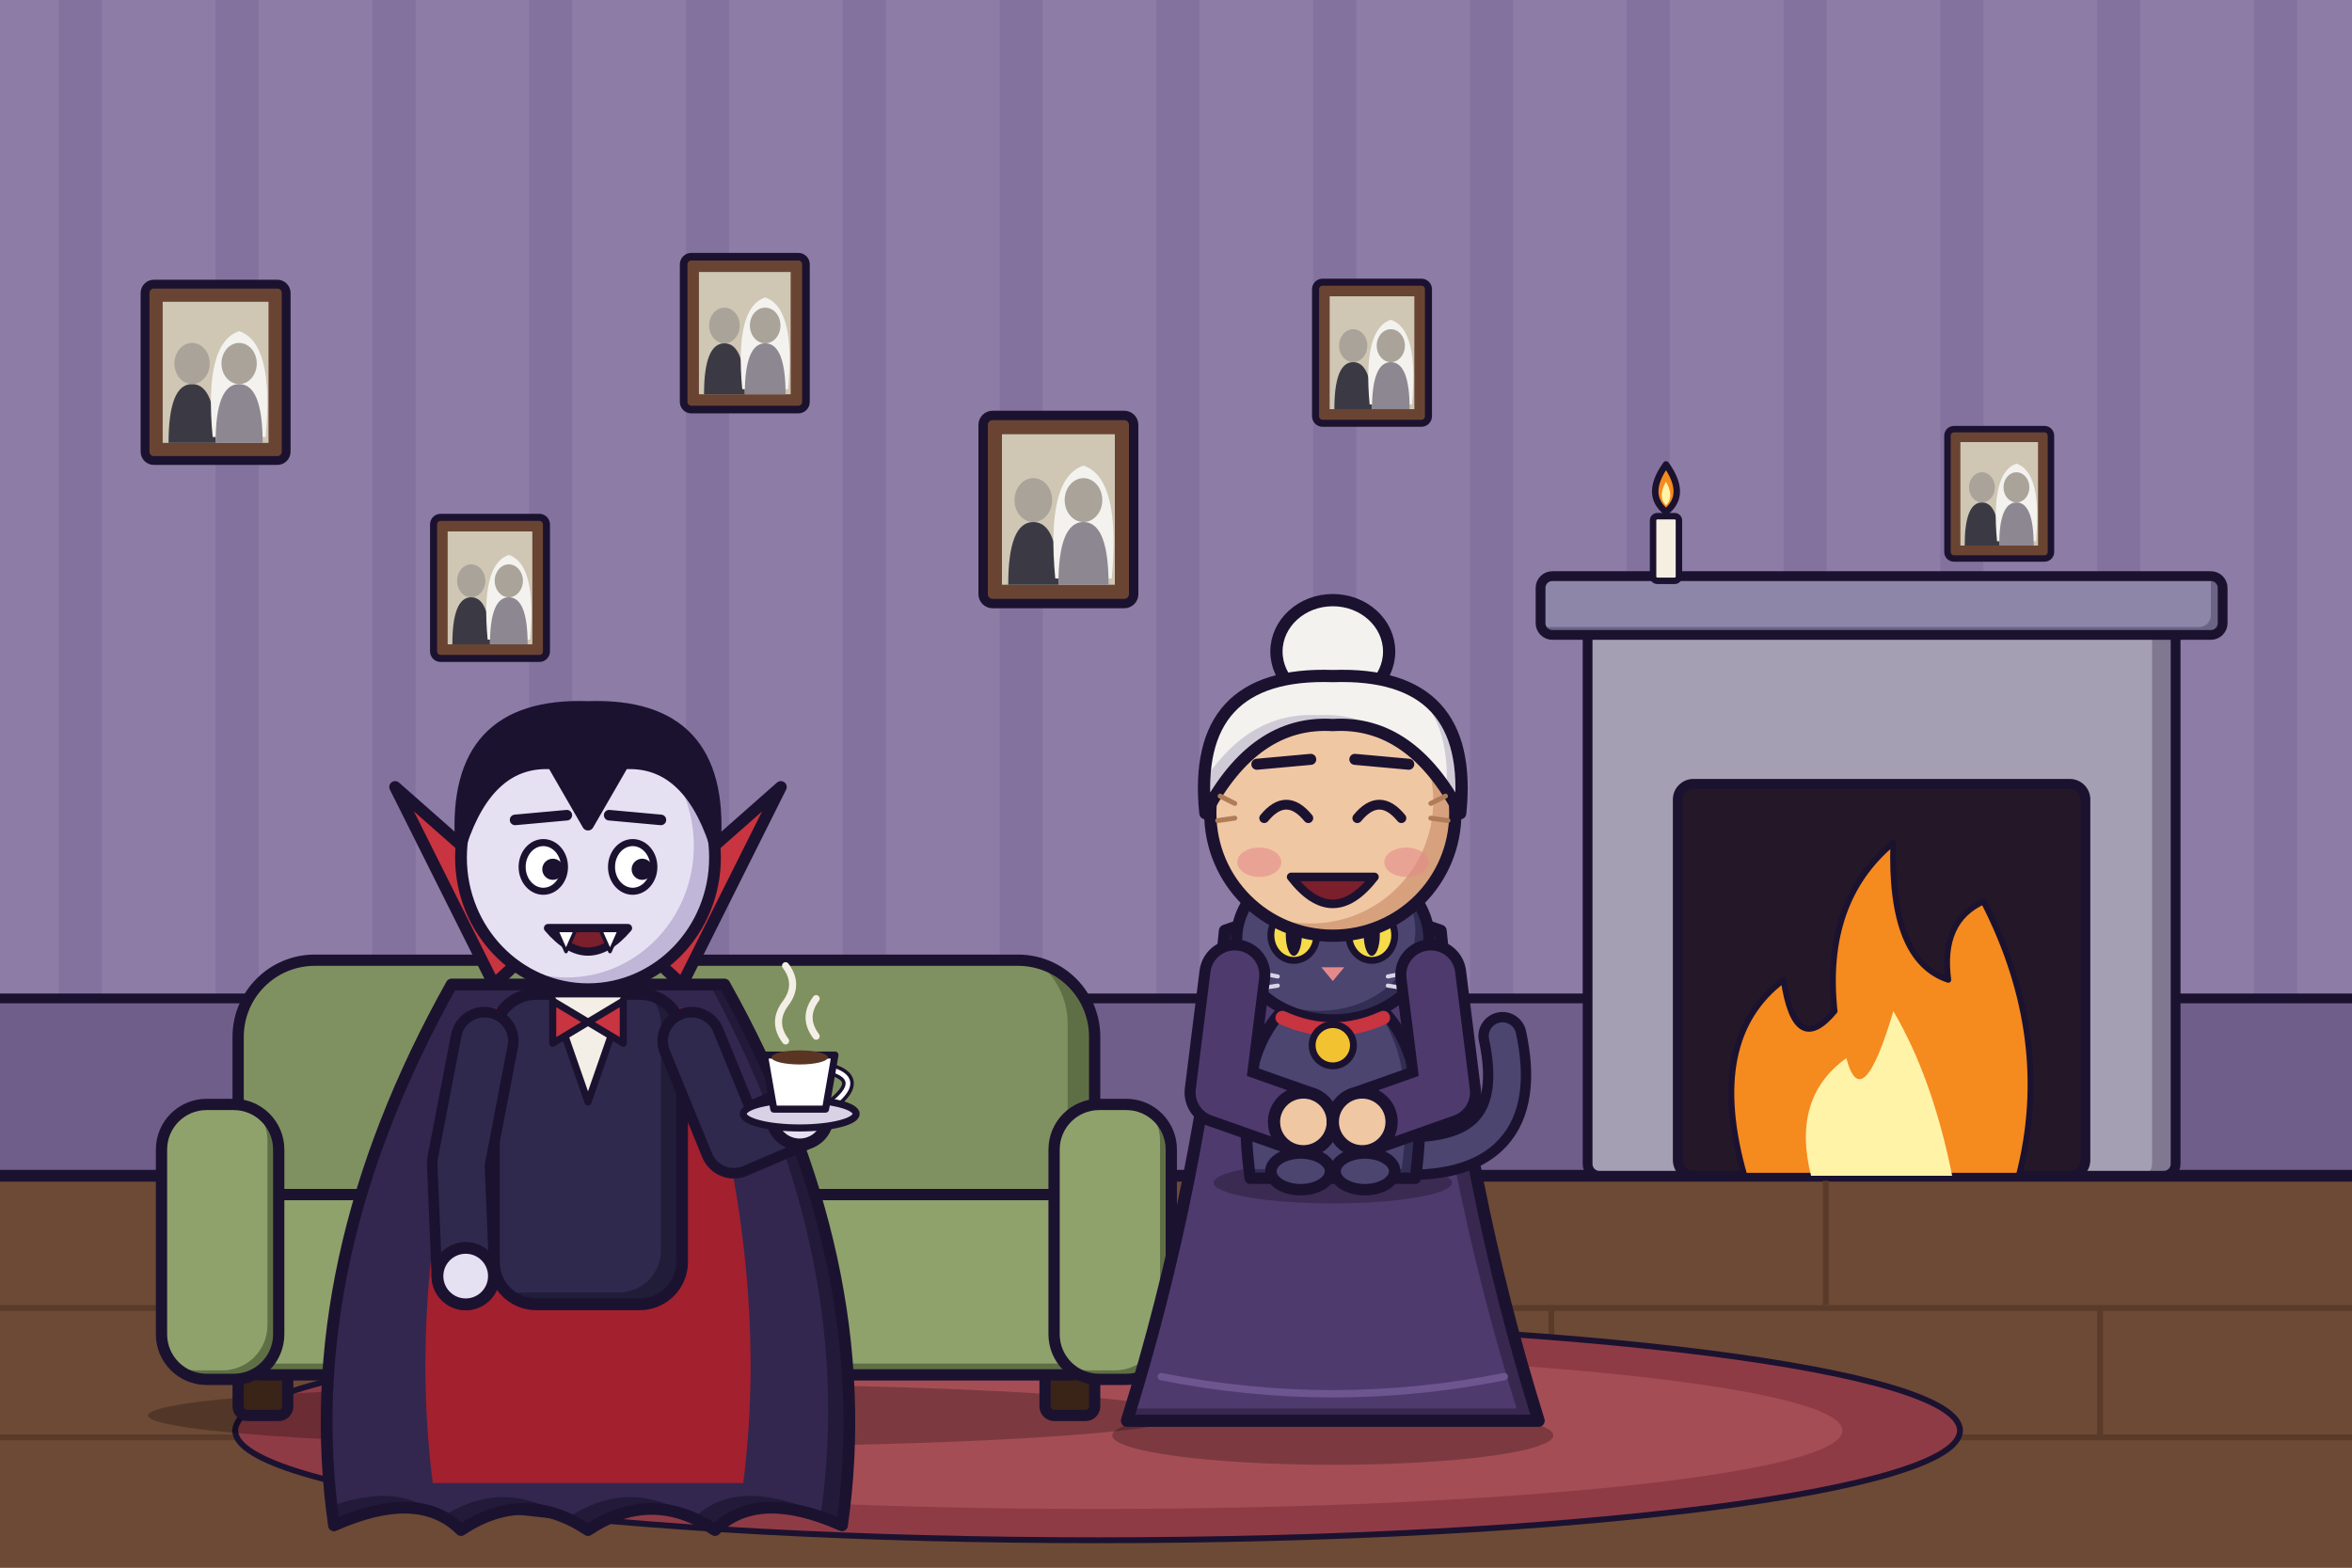
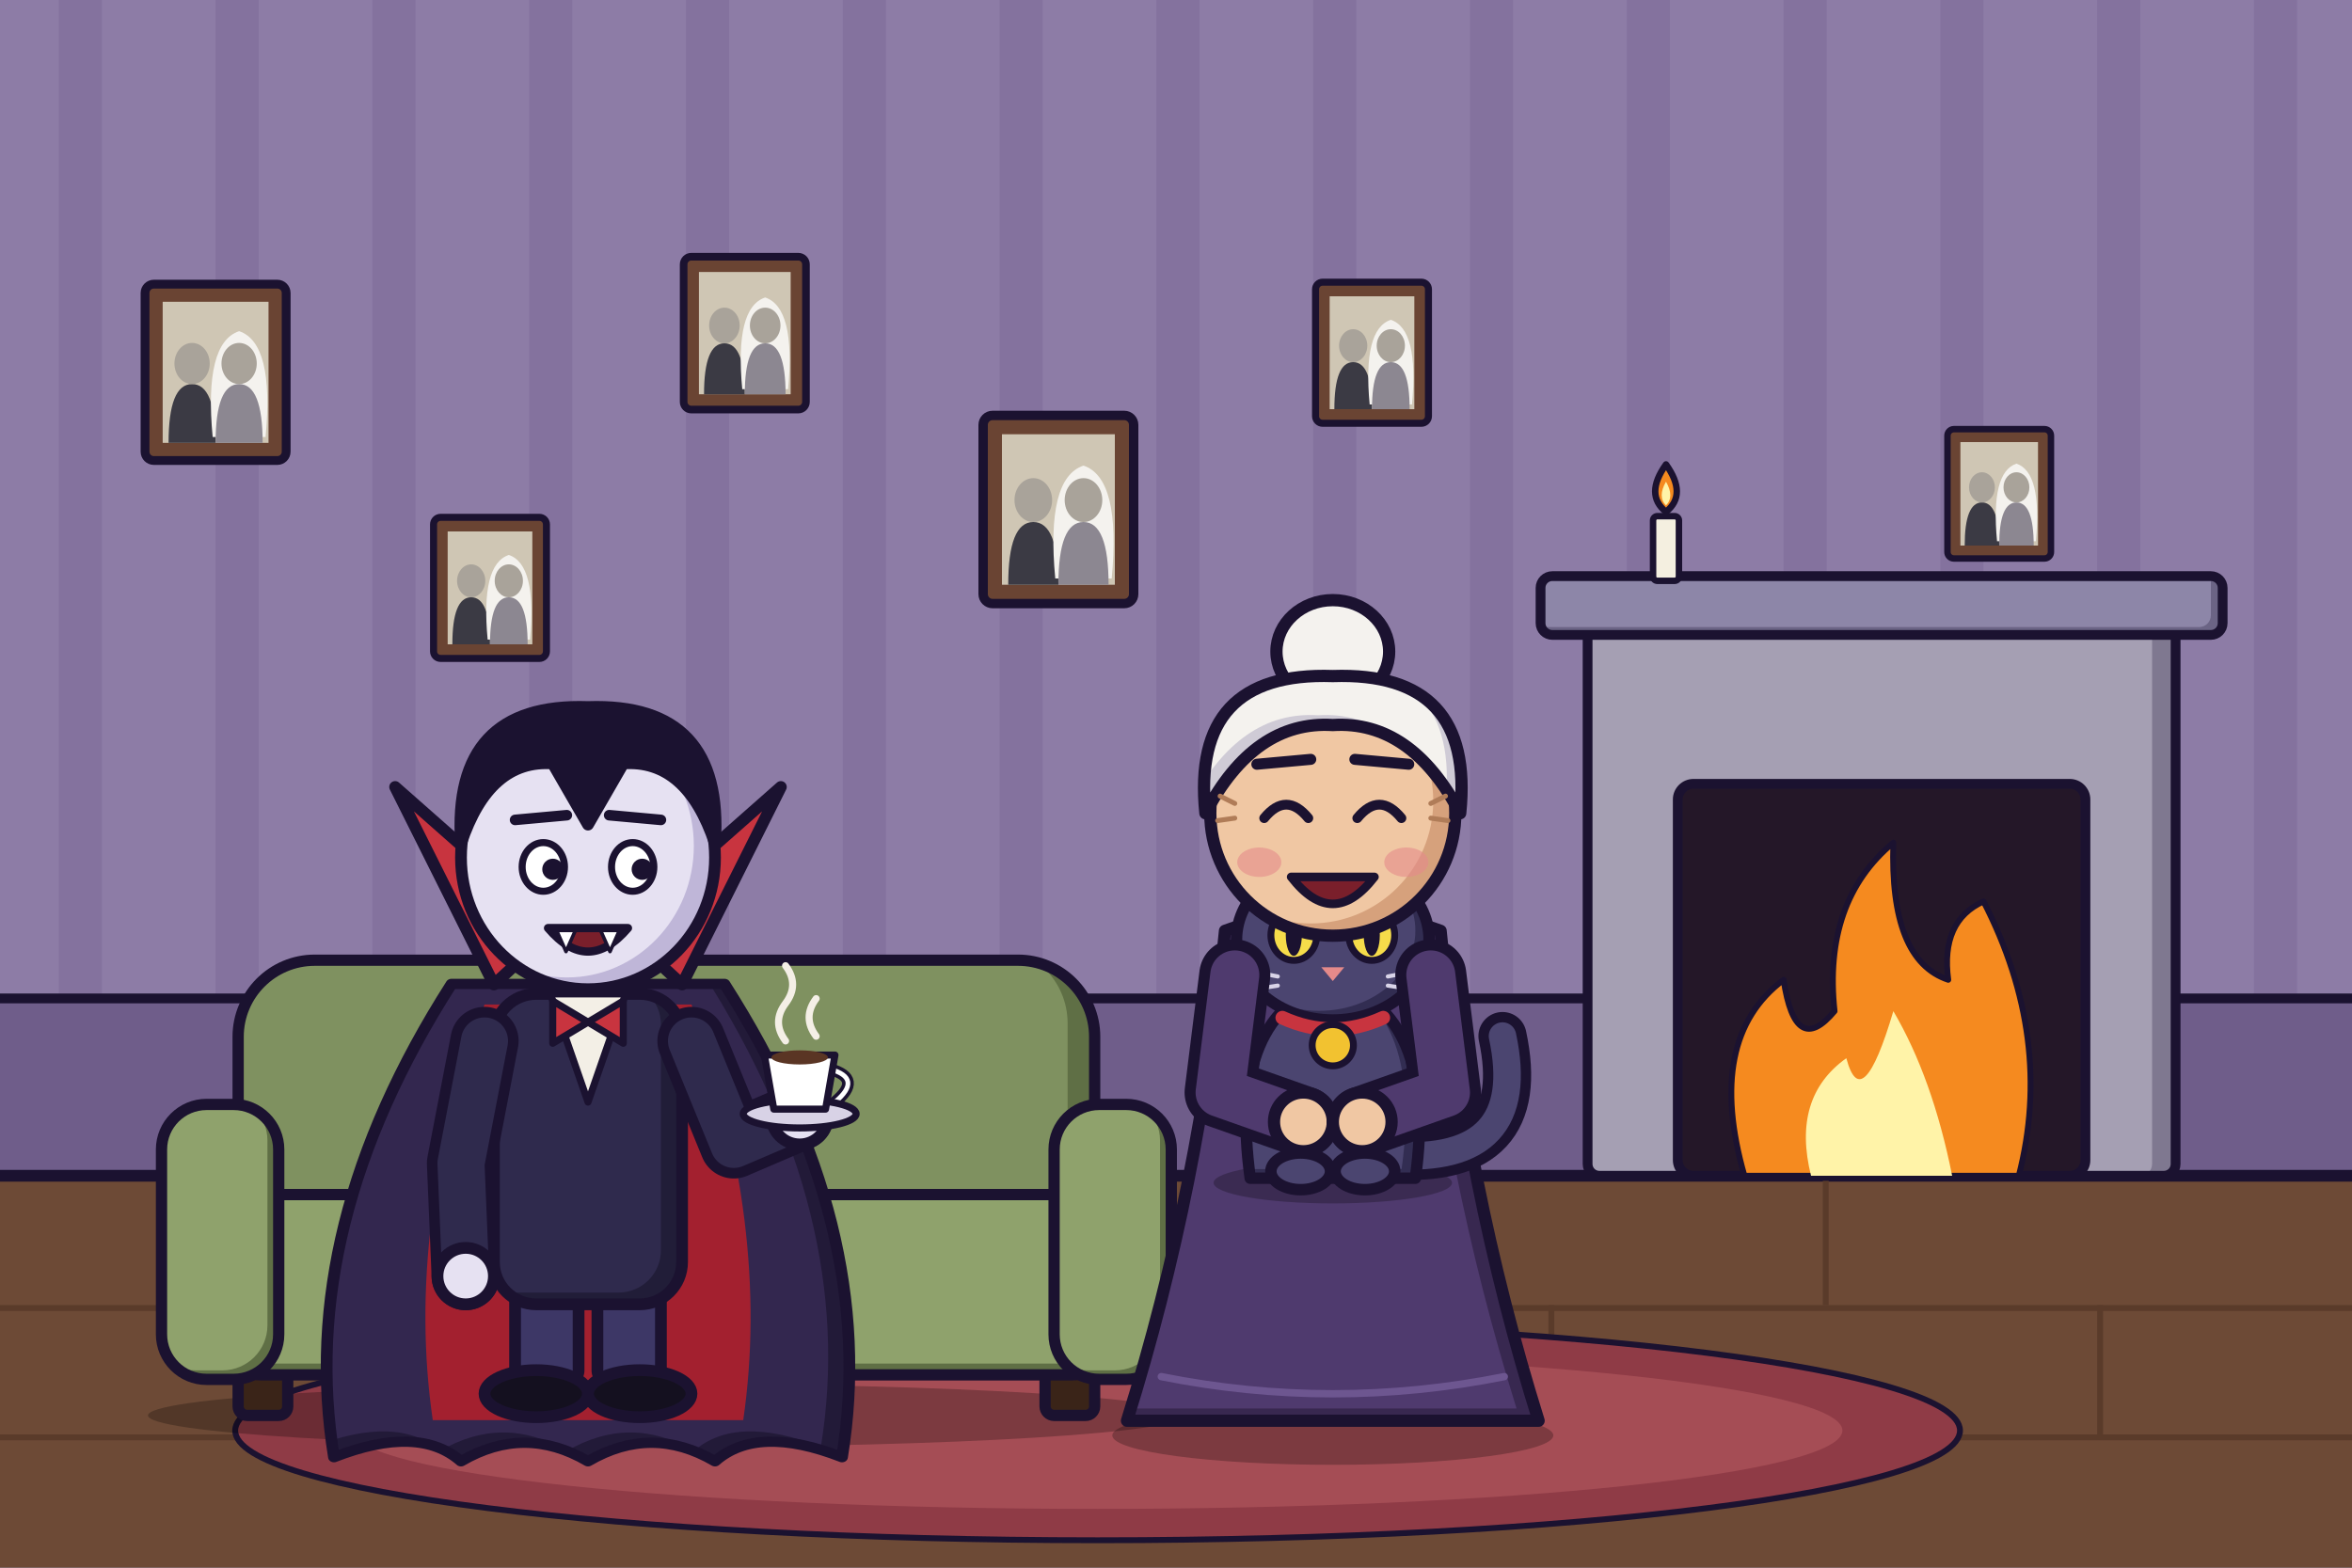
<svg xmlns="http://www.w3.org/2000/svg" viewBox="0 0 1200 800" width="1200" height="800">
  <rect width="1200" height="800" fill="#8d7ca6" />
  <rect x="30" y="0" width="22" height="600" fill="#84729e" />
  <rect x="110" y="0" width="22" height="600" fill="#84729e" />
  <rect x="190" y="0" width="22" height="600" fill="#84729e" />
  <rect x="270" y="0" width="22" height="600" fill="#84729e" />
  <rect x="350" y="0" width="22" height="600" fill="#84729e" />
  <rect x="430" y="0" width="22" height="600" fill="#84729e" />
  <rect x="510" y="0" width="22" height="600" fill="#84729e" />
  <rect x="590" y="0" width="22" height="600" fill="#84729e" />
  <rect x="670" y="0" width="22" height="600" fill="#84729e" />
  <rect x="750" y="0" width="22" height="600" fill="#84729e" />
  <rect x="830" y="0" width="22" height="600" fill="#84729e" />
  <rect x="910" y="0" width="22" height="600" fill="#84729e" />
  <rect x="990" y="0" width="22" height="600" fill="#84729e" />
  <rect x="1070" y="0" width="22" height="600" fill="#84729e" />
  <rect x="1150" y="0" width="22" height="600" fill="#84729e" />
  <rect y="510" width="1200" height="90" fill="#6f5d8a" />
  <rect y="507" width="1200" height="5" fill="#1b1230" />
  <rect y="600" width="1200" height="200" fill="#6d4a36" />
  <rect y="597" width="1200" height="6" fill="#1b1230" />
  <rect y="666" width="1200" height="3" fill="#5a3b2a" />
  <rect x="90" y="600" width="3" height="66" fill="#5a3b2a" />
  <rect x="370" y="600" width="3" height="66" fill="#5a3b2a" />
  <rect x="650" y="600" width="3" height="66" fill="#5a3b2a" />
  <rect x="930" y="600" width="3" height="66" fill="#5a3b2a" />
  <rect y="732" width="1200" height="3" fill="#5a3b2a" />
  <rect x="230" y="666" width="3" height="66" fill="#5a3b2a" />
  <rect x="510" y="666" width="3" height="66" fill="#5a3b2a" />
  <rect x="790" y="666" width="3" height="66" fill="#5a3b2a" />
  <rect x="1070" y="666" width="3" height="66" fill="#5a3b2a" />
  <ellipse cx="560" cy="730" rx="440" ry="56" fill="#8f3b46" stroke="#1b1230" stroke-width="3" stroke-linejoin="round" stroke-linecap="round" />
  <ellipse cx="560" cy="730" rx="380" ry="40" fill="#a54d55" />
  <g transform="translate(110 190) rotate(0) scale(1.5)">
    <rect x="-24" y="-30" width="48" height="60" rx="3" fill="#6a4433" stroke="#1b1230" stroke-width="3" stroke-linejoin="round" stroke-linecap="round" />
    <rect x="-18" y="-24" width="36" height="48" rx="0" fill="#cfc6b4" />
    <clipPath id="c0">
      <rect x="-18" y="-24" width="36" height="48" rx="0" />
    </clipPath>
    <g clip-path="url(#c0)">
      <path d="M-16 24 Q-16 4 -8 4 Q0 4 0 24Z" fill="#3b3a44" />
      <ellipse cx="-8" cy="-3" rx="6" ry="7" fill="#a9a39a" />
      <path d="M-1 22 Q-4 -10 8 -14 Q20 -10 17 22Z" fill="#f4f2ee" />
      <path d="M0 24 Q0 4 8 4 Q16 4 16 24Z" fill="#8c8791" />
      <ellipse cx="8" cy="-3" rx="6" ry="7" fill="#a9a39a" />
    </g>
  </g>
  <g transform="translate(250 300) rotate(0) scale(1.2)">
    <rect x="-24" y="-30" width="48" height="60" rx="3" fill="#6a4433" stroke="#1b1230" stroke-width="3" stroke-linejoin="round" stroke-linecap="round" />
    <rect x="-18" y="-24" width="36" height="48" rx="0" fill="#cfc6b4" />
    <clipPath id="c1">
      <rect x="-18" y="-24" width="36" height="48" rx="0" />
    </clipPath>
    <g clip-path="url(#c1)">
      <path d="M-16 24 Q-16 4 -8 4 Q0 4 0 24Z" fill="#3b3a44" />
      <ellipse cx="-8" cy="-3" rx="6" ry="7" fill="#a9a39a" />
      <path d="M-1 22 Q-4 -10 8 -14 Q20 -10 17 22Z" fill="#f4f2ee" />
      <path d="M0 24 Q0 4 8 4 Q16 4 16 24Z" fill="#8c8791" />
      <ellipse cx="8" cy="-3" rx="6" ry="7" fill="#a9a39a" />
    </g>
  </g>
  <g transform="translate(380 170) rotate(0) scale(1.3)">
    <rect x="-24" y="-30" width="48" height="60" rx="3" fill="#6a4433" stroke="#1b1230" stroke-width="3" stroke-linejoin="round" stroke-linecap="round" />
    <rect x="-18" y="-24" width="36" height="48" rx="0" fill="#cfc6b4" />
    <clipPath id="c2">
      <rect x="-18" y="-24" width="36" height="48" rx="0" />
    </clipPath>
    <g clip-path="url(#c2)">
      <path d="M-16 24 Q-16 4 -8 4 Q0 4 0 24Z" fill="#3b3a44" />
      <ellipse cx="-8" cy="-3" rx="6" ry="7" fill="#a9a39a" />
      <path d="M-1 22 Q-4 -10 8 -14 Q20 -10 17 22Z" fill="#f4f2ee" />
      <path d="M0 24 Q0 4 8 4 Q16 4 16 24Z" fill="#8c8791" />
      <ellipse cx="8" cy="-3" rx="6" ry="7" fill="#a9a39a" />
    </g>
  </g>
  <g transform="translate(540 260) rotate(0) scale(1.6)">
    <rect x="-24" y="-30" width="48" height="60" rx="3" fill="#6a4433" stroke="#1b1230" stroke-width="3" stroke-linejoin="round" stroke-linecap="round" />
    <rect x="-18" y="-24" width="36" height="48" rx="0" fill="#cfc6b4" />
    <clipPath id="c3">
      <rect x="-18" y="-24" width="36" height="48" rx="0" />
    </clipPath>
    <g clip-path="url(#c3)">
      <path d="M-16 24 Q-16 4 -8 4 Q0 4 0 24Z" fill="#3b3a44" />
      <ellipse cx="-8" cy="-3" rx="6" ry="7" fill="#a9a39a" />
      <path d="M-1 22 Q-4 -10 8 -14 Q20 -10 17 22Z" fill="#f4f2ee" />
      <path d="M0 24 Q0 4 8 4 Q16 4 16 24Z" fill="#8c8791" />
      <ellipse cx="8" cy="-3" rx="6" ry="7" fill="#a9a39a" />
    </g>
  </g>
  <g transform="translate(700 180) rotate(0) scale(1.2)">
    <rect x="-24" y="-30" width="48" height="60" rx="3" fill="#6a4433" stroke="#1b1230" stroke-width="3" stroke-linejoin="round" stroke-linecap="round" />
    <rect x="-18" y="-24" width="36" height="48" rx="0" fill="#cfc6b4" />
    <clipPath id="c4">
      <rect x="-18" y="-24" width="36" height="48" rx="0" />
    </clipPath>
    <g clip-path="url(#c4)">
      <path d="M-16 24 Q-16 4 -8 4 Q0 4 0 24Z" fill="#3b3a44" />
      <ellipse cx="-8" cy="-3" rx="6" ry="7" fill="#a9a39a" />
      <path d="M-1 22 Q-4 -10 8 -14 Q20 -10 17 22Z" fill="#f4f2ee" />
      <path d="M0 24 Q0 4 8 4 Q16 4 16 24Z" fill="#8c8791" />
      <ellipse cx="8" cy="-3" rx="6" ry="7" fill="#a9a39a" />
    </g>
  </g>
  <g transform="translate(960 600) scale(1)">
    <clipPath id="c5">
      <rect x="-150" y="-280" width="300" height="280" rx="6" />
    </clipPath>
    <rect x="-150" y="-280" width="300" height="280" rx="6" fill="#7f7890" />
    <g clip-path="url(#c5)">
      <rect x="-150" y="-280" width="300" height="280" rx="6" fill="#a59fb3" transform="translate(-12 0)" />
    </g>
    <rect x="-150" y="-280" width="300" height="280" rx="6" fill="none" stroke="#1b1230" stroke-width="5" stroke-linejoin="round" stroke-linecap="round" />
    <rect x="-104" y="-200" width="208" height="200" rx="8" fill="#241728" stroke="#1b1230" stroke-width="5" stroke-linejoin="round" stroke-linecap="round" />
    <path d="M-70 0 Q-90 -70 -50 -100 Q-44 -60 -24 -84 Q-30 -140 6 -170 Q4 -110 34 -100 Q30 -130 52 -140 Q88 -70 70 0Z" fill="#f58a1f" stroke="#1b1230" stroke-width="3" stroke-linejoin="round" stroke-linecap="round" />
    <path d="M-36 0 Q-46 -40 -18 -60 Q-10 -30 6 -84 Q26 -50 36 0Z" fill="#fff3a8" />
    <clipPath id="c6">
      <rect x="-174" y="-306" width="348" height="30" rx="6" />
    </clipPath>
    <rect x="-174" y="-306" width="348" height="30" rx="6" fill="#6b6485" />
    <g clip-path="url(#c6)">
      <rect x="-174" y="-306" width="348" height="30" rx="6" fill="#8d86a8" transform="translate(-6 -4)" />
    </g>
    <rect x="-174" y="-306" width="348" height="30" rx="6" fill="none" stroke="#1b1230" stroke-width="5" stroke-linejoin="round" stroke-linecap="round" />
    <g transform="translate(-110 -330) rotate(0) scale(1.1)">
      <rect x="-6" y="-6" width="12" height="30" rx="2" fill="#f4efe0" stroke="#1b1230" stroke-width="3" stroke-linejoin="round" stroke-linecap="round" />
      <path d="M0 -30 Q10 -16 0 -8 Q-10 -16 0 -30Z" fill="#f58a1f" stroke="#1b1230" stroke-width="3" stroke-linejoin="round" stroke-linecap="round" />
      <path d="M0 -22 Q4 -15 0 -11 Q-4 -15 0 -22Z" fill="#fff3a8" />
    </g>
    <g transform="translate(60 -348) rotate(0) scale(1.1)">
      <rect x="-24" y="-30" width="48" height="60" rx="3" fill="#6a4433" stroke="#1b1230" stroke-width="3" stroke-linejoin="round" stroke-linecap="round" />
      <rect x="-18" y="-24" width="36" height="48" rx="0" fill="#cfc6b4" />
      <clipPath id="c7">
        <rect x="-18" y="-24" width="36" height="48" rx="0" />
      </clipPath>
      <g clip-path="url(#c7)">
        <path d="M-16 24 Q-16 4 -8 4 Q0 4 0 24Z" fill="#3b3a44" />
        <ellipse cx="-8" cy="-3" rx="6" ry="7" fill="#a9a39a" />
        <path d="M-1 22 Q-4 -10 8 -14 Q20 -10 17 22Z" fill="#f4f2ee" />
        <path d="M0 24 Q0 4 8 4 Q16 4 16 24Z" fill="#8c8791" />
        <ellipse cx="8" cy="-3" rx="6" ry="7" fill="#a9a39a" />
      </g>
    </g>
  </g>
  <g transform="translate(340 720) scale(1.15)">
    <ellipse cx="0" cy="2" rx="230" ry="14" fill="#000" opacity=".25" />
    <rect x="-190" y="-18" width="22" height="20" rx="4" fill="#3a2418" stroke="#1b1230" stroke-width="5" stroke-linejoin="round" stroke-linecap="round" />
    <rect x="168" y="-18" width="22" height="20" rx="4" fill="#3a2418" stroke="#1b1230" stroke-width="5" stroke-linejoin="round" stroke-linecap="round" />
    <clipPath id="c8">
      <rect x="-190" y="-200" width="380" height="140" rx="34" />
    </clipPath>
    <rect x="-190" y="-200" width="380" height="140" rx="34" fill="#5f6f45" />
    <g clip-path="url(#c8)">
      <rect x="-190" y="-200" width="380" height="140" rx="34" fill="#7f9160" transform="translate(-12 -6)" />
    </g>
    <rect x="-190" y="-200" width="380" height="140" rx="34" fill="none" stroke="#1b1230" stroke-width="5" stroke-linejoin="round" stroke-linecap="round" />
    <clipPath id="c9">
      <rect x="-196" y="-96" width="392" height="80" rx="16" />
    </clipPath>
    <rect x="-196" y="-96" width="392" height="80" rx="16" fill="#5f6f45" />
    <g clip-path="url(#c9)">
      <rect x="-196" y="-96" width="392" height="80" rx="16" fill="#8fa26c" transform="translate(-6 -5)" />
    </g>
    <rect x="-196" y="-96" width="392" height="80" rx="16" fill="none" stroke="#1b1230" stroke-width="5" stroke-linejoin="round" stroke-linecap="round" />
    <clipPath id="c10">
      <rect x="-224" y="-136" width="52" height="122" rx="20" />
    </clipPath>
    <rect x="-224" y="-136" width="52" height="122" rx="20" fill="#5f6f45" />
    <g clip-path="url(#c10)">
      <rect x="-224" y="-136" width="52" height="122" rx="20" fill="#8fa26c" transform="translate(-5 -4)" />
    </g>
    <rect x="-224" y="-136" width="52" height="122" rx="20" fill="none" stroke="#1b1230" stroke-width="5" stroke-linejoin="round" stroke-linecap="round" />
    <clipPath id="c11">
      <rect x="172" y="-136" width="52" height="122" rx="20" />
    </clipPath>
    <rect x="172" y="-136" width="52" height="122" rx="20" fill="#5f6f45" />
    <g clip-path="url(#c11)">
      <rect x="172" y="-136" width="52" height="122" rx="20" fill="#8fa26c" transform="translate(-5 -4)" />
    </g>
    <rect x="172" y="-136" width="52" height="122" rx="20" fill="none" stroke="#1b1230" stroke-width="5" stroke-linejoin="round" stroke-linecap="round" />
  </g>
  <g transform="translate(300 716) scale(1.2)">
    <ellipse cx="0" cy="2" rx="100" ry="12" fill="#000" opacity=".25" />
-     <rect x="-30" y="-52" width="25" height="44" rx="6" fill="#23203a" stroke="#1b1230" stroke-width="5" stroke-linejoin="round" stroke-linecap="round" />
-     <rect x="5" y="-52" width="25" height="44" rx="6" fill="#23203a" stroke="#1b1230" stroke-width="5" stroke-linejoin="round" stroke-linecap="round" />
-     <ellipse cx="-22" cy="-4" rx="21" ry="9" fill="#14101f" stroke="#1b1230" stroke-width="5" stroke-linejoin="round" stroke-linecap="round" />
-     <ellipse cx="22" cy="-4" rx="21" ry="9" fill="#14101f" stroke="#1b1230" stroke-width="5" stroke-linejoin="round" stroke-linecap="round" />
-     <g transform="translate(0 60)">
+     <g transform="translate(0 30) scale(1 0.875)">
      <clipPath id="c12">
        <path d="M-58 -238 Q-124 -120 -108 -8 Q-72 -24 -54 -6 Q-27 -24 0 -6 Q27 -24 54 -6 Q72 -24 108 -8 Q124 -120 58 -238 Z" />
      </clipPath>
      <path d="M-58 -238 Q-124 -120 -108 -8 Q-72 -24 -54 -6 Q-27 -24 0 -6 Q27 -24 54 -6 Q72 -24 108 -8 Q124 -120 58 -238 Z" fill="#221a38" />
      <g clip-path="url(#c12)">
        <path d="M-58 -238 Q-124 -120 -108 -8 Q-72 -24 -54 -6 Q-27 -24 0 -6 Q27 -24 54 -6 Q72 -24 108 -8 Q124 -120 58 -238 Z" fill="#33274f" transform="translate(-9 -5)" />
      </g>
      <path d="M-58 -238 Q-124 -120 -108 -8 Q-72 -24 -54 -6 Q-27 -24 0 -6 Q27 -24 54 -6 Q72 -24 108 -8 Q124 -120 58 -238 Z" fill="none" stroke="#1b1230" stroke-width="5" stroke-linejoin="round" stroke-linecap="round" />
      <path d="M-44 -228 Q-78 -120 -66 -26 L66 -26 Q78 -120 44 -228 Z" fill="#a3202f" />
+     </g>
+     <rect x="-31" y="-52" width="27" height="44" rx="6" fill="#3d3766" stroke="#1b1230" stroke-width="5" stroke-linejoin="round" stroke-linecap="round" />
+     <rect x="4" y="-52" width="27" height="44" rx="6" fill="#3d3766" stroke="#1b1230" stroke-width="5" stroke-linejoin="round" stroke-linecap="round" />
+     <ellipse cx="-22" cy="-4" rx="22" ry="10" fill="#14101f" stroke="#1b1230" stroke-width="5" stroke-linejoin="round" stroke-linecap="round" />
+     <ellipse cx="22" cy="-4" rx="22" ry="10" fill="#14101f" stroke="#1b1230" stroke-width="5" stroke-linejoin="round" stroke-linecap="round" />
+     <g transform="translate(0 60)">
      <path d="M-40 -238 L-82 -322 L-14 -262 Z" fill="#c8343f" stroke="#1b1230" stroke-width="5" stroke-linejoin="round" stroke-linecap="round" />
      <path d="M40 -238 L82 -322 L14 -262 Z" fill="#c8343f" stroke="#1b1230" stroke-width="5" stroke-linejoin="round" stroke-linecap="round" />
      <clipPath id="c13">
        <rect x="-40" y="-234" width="80" height="132" rx="18" />
      </clipPath>
      <rect x="-40" y="-234" width="80" height="132" rx="18" fill="#211d38" />
      <g clip-path="url(#c13)">
        <rect x="-40" y="-234" width="80" height="132" rx="18" fill="#2f2a4d" transform="translate(-9 -5)" />
      </g>
      <rect x="-40" y="-234" width="80" height="132" rx="18" fill="none" stroke="#1b1230" stroke-width="5" stroke-linejoin="round" stroke-linecap="round" />
      <path d="M-16 -234 L0 -188 L16 -234 Z" fill="#f3efe6" stroke="#1b1230" stroke-width="3" stroke-linejoin="round" stroke-linecap="round" />
      <path d="M0 -222 L-15 -231 L-15 -213 Z" fill="#c8343f" stroke="#1b1230" stroke-width="3" stroke-linejoin="round" stroke-linecap="round" />
      <path d="M0 -222 L15 -231 L15 -213 Z" fill="#c8343f" stroke="#1b1230" stroke-width="3" stroke-linejoin="round" stroke-linecap="round" />
      <clipPath id="c14">
        <ellipse cx="0" cy="-292" rx="54" ry="56" />
      </clipPath>
      <ellipse cx="0" cy="-292" rx="54" ry="56" fill="#bfb6d8" />
      <g clip-path="url(#c14)">
        <ellipse cx="0" cy="-292" rx="54" ry="56" fill="#e6e1f2" transform="translate(-9 -5)" />
      </g>
      <ellipse cx="0" cy="-292" rx="54" ry="56" fill="none" stroke="#1b1230" stroke-width="5" stroke-linejoin="round" stroke-linecap="round" />
      <path d="M-54 -298 Q-58 -358 0 -356 Q58 -358 54 -298 Q42 -334 15 -332 L0 -306 L-15 -332 Q-42 -334 -54 -298 Z" fill="#1b1230" stroke="#1b1230" stroke-width="5" stroke-linejoin="round" stroke-linecap="round" />
      <ellipse cx="-19" cy="-288" rx="9" ry="10.35" fill="#fff" stroke="#1b1230" stroke-width="3" />
      <circle cx="-14.95" cy="-287" r="4.5" fill="#1b1230" />
      <ellipse cx="19" cy="-288" rx="9" ry="10.35" fill="#fff" stroke="#1b1230" stroke-width="3" />
      <circle cx="23.05" cy="-287" r="4.5" fill="#1b1230" />
      <path d="M-31 -308 L-9 -310" fill="none" stroke="#1b1230" stroke-width="4.5" stroke-linecap="round" stroke-linejoin="round" />
      <path d="M31 -308 L9 -310" fill="none" stroke="#1b1230" stroke-width="4.5" stroke-linecap="round" stroke-linejoin="round" />
      <path d="M-17 -262 Q0 -242 17 -262 Z" fill="#7a1f2b" stroke="#1b1230" stroke-width="3.5" stroke-linejoin="round" />
      <path d="M-13.35 -261 l4 9 l4 -9 z" fill="#fff" stroke="#1b1230" stroke-width="1.5" stroke-linejoin="round" />
      <path d="M5.35 -261 l4 9 l4 -9 z" fill="#fff" stroke="#1b1230" stroke-width="1.5" stroke-linejoin="round" />
      <polyline points="-44,-214 -54,-162 -52,-114" fill="none" stroke-linecap="round" stroke-linejoin="round" stroke="#1b1230" stroke-width="29" />
      <polyline points="-44,-214 -54,-162 -52,-114" fill="none" stroke-linecap="round" stroke-linejoin="round" stroke="#2f2a4d" stroke-width="20" />
      <circle cx="-52" cy="-114" r="12" fill="#e6e1f2" stroke="#1b1230" stroke-width="5" stroke-linejoin="round" stroke-linecap="round" />
      <polyline points="44,-214 62,-170 90,-182" fill="none" stroke-linecap="round" stroke-linejoin="round" stroke="#1b1230" stroke-width="29" />
      <polyline points="44,-214 62,-170 90,-182" fill="none" stroke-linecap="round" stroke-linejoin="round" stroke="#2f2a4d" stroke-width="20" />
      <circle cx="90" cy="-182" r="12" fill="#e6e1f2" stroke="#1b1230" stroke-width="5" stroke-linejoin="round" stroke-linecap="round" />
      <g transform="translate(90 -198) rotate(0) scale(1)">
        <path d="M-6 -16 q-6 -8 0 -16 q6 -8 0 -16" fill="none" stroke="#f4efe6" stroke-width="3" stroke-linecap="round" stroke-linejoin="round" />
        <path d="M7 -18 q-6 -8 0 -16" fill="none" stroke="#f4efe6" stroke-width="3" stroke-linecap="round" stroke-linejoin="round" />
        <path d="M13 -4 q14 4 2 14" fill="none" stroke="#1b1230" stroke-width="5" stroke-linecap="round" stroke-linejoin="round" />
        <path d="M13 -4 q14 4 2 14" fill="none" stroke="#fff" stroke-width="2" stroke-linecap="round" stroke-linejoin="round" />
        <ellipse cx="0" cy="15" rx="24" ry="6" fill="#d8d2e6" stroke="#1b1230" stroke-width="3" stroke-linejoin="round" stroke-linecap="round" />
        <path d="M-15 -10 L15 -10 L11 13 L-11 13 Z" fill="#ffffff" stroke="#1b1230" stroke-width="3" stroke-linejoin="round" stroke-linecap="round" />
        <ellipse cx="0" cy="-9" rx="12" ry="3" fill="#5a3524" />
      </g>
    </g>
  </g>
  <g transform="translate(680 730) scale(1.25)">
    <ellipse cx="0" cy="2" rx="90" ry="12" fill="#000" opacity=".25" />
    <g transform="translate(0 0)">
      <clipPath id="c15">
        <path d="M-44 -204 Q-54 -100 -84 -4 L84 -4 Q54 -100 44 -204 Q0 -220 -44 -204 Z" />
      </clipPath>
      <path d="M-44 -204 Q-54 -100 -84 -4 L84 -4 Q54 -100 44 -204 Q0 -220 -44 -204 Z" fill="#382850" />
      <g clip-path="url(#c15)">
        <path d="M-44 -204 Q-54 -100 -84 -4 L84 -4 Q54 -100 44 -204 Q0 -220 -44 -204 Z" fill="#4f3a6e" transform="translate(-9 -5)" />
      </g>
      <path d="M-44 -204 Q-54 -100 -84 -4 L84 -4 Q54 -100 44 -204 Q0 -220 -44 -204 Z" fill="none" stroke="#1b1230" stroke-width="5" stroke-linejoin="round" stroke-linecap="round" />
      <path d="M-70 -22 Q0 -8 70 -22" fill="none" stroke="#6d5690" stroke-width="3" stroke-linecap="round" stroke-linejoin="round" />
      <circle cx="-30" cy="-200" r="5.5" fill="#fbf7ee" stroke="#1b1230" stroke-width="2" />
      <circle cx="-20" cy="-194" r="5.5" fill="#fbf7ee" stroke="#1b1230" stroke-width="2" />
      <circle cx="-10" cy="-190.4" r="5.5" fill="#fbf7ee" stroke="#1b1230" stroke-width="2" />
      <circle cx="0" cy="-189.2" r="5.5" fill="#fbf7ee" stroke="#1b1230" stroke-width="2" />
      <circle cx="10" cy="-190.4" r="5.5" fill="#fbf7ee" stroke="#1b1230" stroke-width="2" />
      <circle cx="20" cy="-194" r="5.5" fill="#fbf7ee" stroke="#1b1230" stroke-width="2" />
      <circle cx="30" cy="-200" r="5.5" fill="#fbf7ee" stroke="#1b1230" stroke-width="2" />
      <g transform="translate(0 -142) rotate(0) scale(1.3)">
        <g transform="translate(0 30) scale(0.72)">
          <ellipse cx="0" cy="2" rx="52" ry="9" fill="#000" opacity=".25" />
          <path d="M26 -10 Q86 -6 74 -62" fill="none" stroke="#1b1230" stroke-width="21" stroke-linecap="round" stroke-linejoin="round" />
          <path d="M26 -10 Q86 -6 74 -62" fill="none" stroke="#4b4570" stroke-width="12" stroke-linecap="round" stroke-linejoin="round" />
          <clipPath id="c16">
            <path d="M-36 0 Q-46 -72 0 -86 Q46 -72 36 0 Z" />
          </clipPath>
          <path d="M-36 0 Q-46 -72 0 -86 Q46 -72 36 0 Z" fill="#322d52" />
          <g clip-path="url(#c16)">
            <path d="M-36 0 Q-46 -72 0 -86 Q46 -72 36 0 Z" fill="#4b4570" transform="translate(-6 -4)" />
          </g>
          <path d="M-36 0 Q-46 -72 0 -86 Q46 -72 36 0 Z" fill="none" stroke="#1b1230" stroke-width="5" stroke-linejoin="round" stroke-linecap="round" />
          <path d="M-36 -120 L-30 -162 L-6 -134 Z" fill="#4b4570" stroke="#1b1230" stroke-width="5" stroke-linejoin="round" stroke-linecap="round" />
          <path d="M-30 -128 L-28 -148 L-15 -134 Z" fill="#e58a8a" />
          <path d="M36 -120 L30 -162 L6 -134 Z" fill="#4b4570" stroke="#1b1230" stroke-width="5" stroke-linejoin="round" stroke-linecap="round" />
          <path d="M30 -128 L28 -148 L15 -134 Z" fill="#e58a8a" />
          <clipPath id="c17">
            <ellipse cx="0" cy="-104" rx="42" ry="35" />
          </clipPath>
          <ellipse cx="0" cy="-104" rx="42" ry="35" fill="#322d52" />
          <g clip-path="url(#c17)">
            <ellipse cx="0" cy="-104" rx="42" ry="35" fill="#4b4570" transform="translate(-6 -4)" />
          </g>
          <ellipse cx="0" cy="-104" rx="42" ry="35" fill="none" stroke="#1b1230" stroke-width="5" stroke-linejoin="round" stroke-linecap="round" />
          <ellipse cx="-17" cy="-106" rx="10" ry="11" fill="#f6dc4a" stroke="#1b1230" stroke-width="3" />
          <ellipse cx="-17" cy="-106" rx="3.5" ry="9" fill="#1b1230" />
          <ellipse cx="17" cy="-106" rx="10" ry="11" fill="#f6dc4a" stroke="#1b1230" stroke-width="3" />
          <ellipse cx="17" cy="-106" rx="3.5" ry="9" fill="#1b1230" />
          <path d="M-5 -92 h10 l-5 6z" fill="#e58a8a" />
          <path d="M-24 -88 l-26 -5 M-24 -84 l-26 4 M24 -88 l26 -5 M24 -84 l26 4" fill="none" stroke="#d9d4e8" stroke-width="1.8" stroke-linecap="round" stroke-linejoin="round" />
          <path d="M-22 -70 Q0 -60 22 -70" fill="none" stroke="#c8343f" stroke-width="6" stroke-linecap="round" stroke-linejoin="round" />
          <circle cx="0" cy="-58" r="9" fill="#f2c230" stroke="#1b1230" stroke-width="3" />
          <ellipse cx="-14" cy="-3" rx="13" ry="8" fill="#4b4570" stroke="#1b1230" stroke-width="5" stroke-linejoin="round" stroke-linecap="round" />
          <ellipse cx="14" cy="-3" rx="13" ry="8" fill="#4b4570" stroke="#1b1230" stroke-width="5" stroke-linejoin="round" stroke-linecap="round" />
        </g>
      </g>
      <ellipse cx="0" cy="-318" rx="23" ry="21" fill="#f4f2ee" stroke="#1b1230" stroke-width="5" stroke-linejoin="round" stroke-linecap="round" />
      <clipPath id="c18">
        <ellipse cx="0" cy="-252" rx="50" ry="50" />
      </clipPath>
      <ellipse cx="0" cy="-252" rx="50" ry="50" fill="#d6a17c" />
      <g clip-path="url(#c18)">
        <ellipse cx="0" cy="-252" rx="50" ry="50" fill="#f0c7a3" transform="translate(-9 -5)" />
      </g>
      <ellipse cx="0" cy="-252" rx="50" ry="50" fill="none" stroke="#1b1230" stroke-width="5" stroke-linejoin="round" stroke-linecap="round" />
      <clipPath id="c19">
        <path d="M-52 -252 Q-58 -310 0 -308 Q58 -310 52 -252 Q32 -290 0 -288 Q-32 -290 -52 -252Z" />
      </clipPath>
      <path d="M-52 -252 Q-58 -310 0 -308 Q58 -310 52 -252 Q32 -290 0 -288 Q-32 -290 -52 -252Z" fill="#cfcbd6" />
      <g clip-path="url(#c19)">
        <path d="M-52 -252 Q-58 -310 0 -308 Q58 -310 52 -252 Q32 -290 0 -288 Q-32 -290 -52 -252Z" fill="#f4f2ee" transform="translate(-6 -4)" />
      </g>
      <path d="M-52 -252 Q-58 -310 0 -308 Q58 -310 52 -252 Q32 -290 0 -288 Q-32 -290 -52 -252Z" fill="none" stroke="#1b1230" stroke-width="5" stroke-linejoin="round" stroke-linecap="round" />
      <ellipse cx="-30" cy="-232" rx="9" ry="6" fill="#e58a8a" opacity=".6" />
      <ellipse cx="30" cy="-232" rx="9" ry="6" fill="#e58a8a" opacity=".6" />
      <path d="M-28 -250 q9 -11 18 0" fill="none" stroke="#1b1230" stroke-width="4" stroke-linecap="round" stroke-linejoin="round" />
      <path d="M10 -250 q9 -11 18 0" fill="none" stroke="#1b1230" stroke-width="4" stroke-linecap="round" stroke-linejoin="round" />
      <path d="M-31 -272 L-9 -274" fill="none" stroke="#1b1230" stroke-width="4.5" stroke-linecap="round" stroke-linejoin="round" />
      <path d="M31 -272 L9 -274" fill="none" stroke="#1b1230" stroke-width="4.5" stroke-linecap="round" stroke-linejoin="round" />
      <path d="M-17 -226 Q0 -204 17 -226 Z" fill="#7a1f2b" stroke="#1b1230" stroke-width="3.5" stroke-linejoin="round" />
      <path d="M-40 -256 l-6 -3 M-40 -250 l-7 1 M40 -256 l6 -3 M40 -250 l7 1" fill="none" stroke="#b07c58" stroke-width="2" stroke-linecap="round" stroke-linejoin="round" />
      <polyline points="-40,-186 -46,-138 -12,-126" fill="none" stroke-linecap="round" stroke-linejoin="round" stroke="#1b1230" stroke-width="29" />
      <polyline points="-40,-186 -46,-138 -12,-126" fill="none" stroke-linecap="round" stroke-linejoin="round" stroke="#4f3a6e" stroke-width="20" />
      <circle cx="-12" cy="-126" r="12" fill="#f0c7a3" stroke="#1b1230" stroke-width="5" stroke-linejoin="round" stroke-linecap="round" />
      <polyline points="40,-186 46,-138 12,-126" fill="none" stroke-linecap="round" stroke-linejoin="round" stroke="#1b1230" stroke-width="29" />
      <polyline points="40,-186 46,-138 12,-126" fill="none" stroke-linecap="round" stroke-linejoin="round" stroke="#4f3a6e" stroke-width="20" />
      <circle cx="12" cy="-126" r="12" fill="#f0c7a3" stroke="#1b1230" stroke-width="5" stroke-linejoin="round" stroke-linecap="round" />
    </g>
  </g>
</svg>
